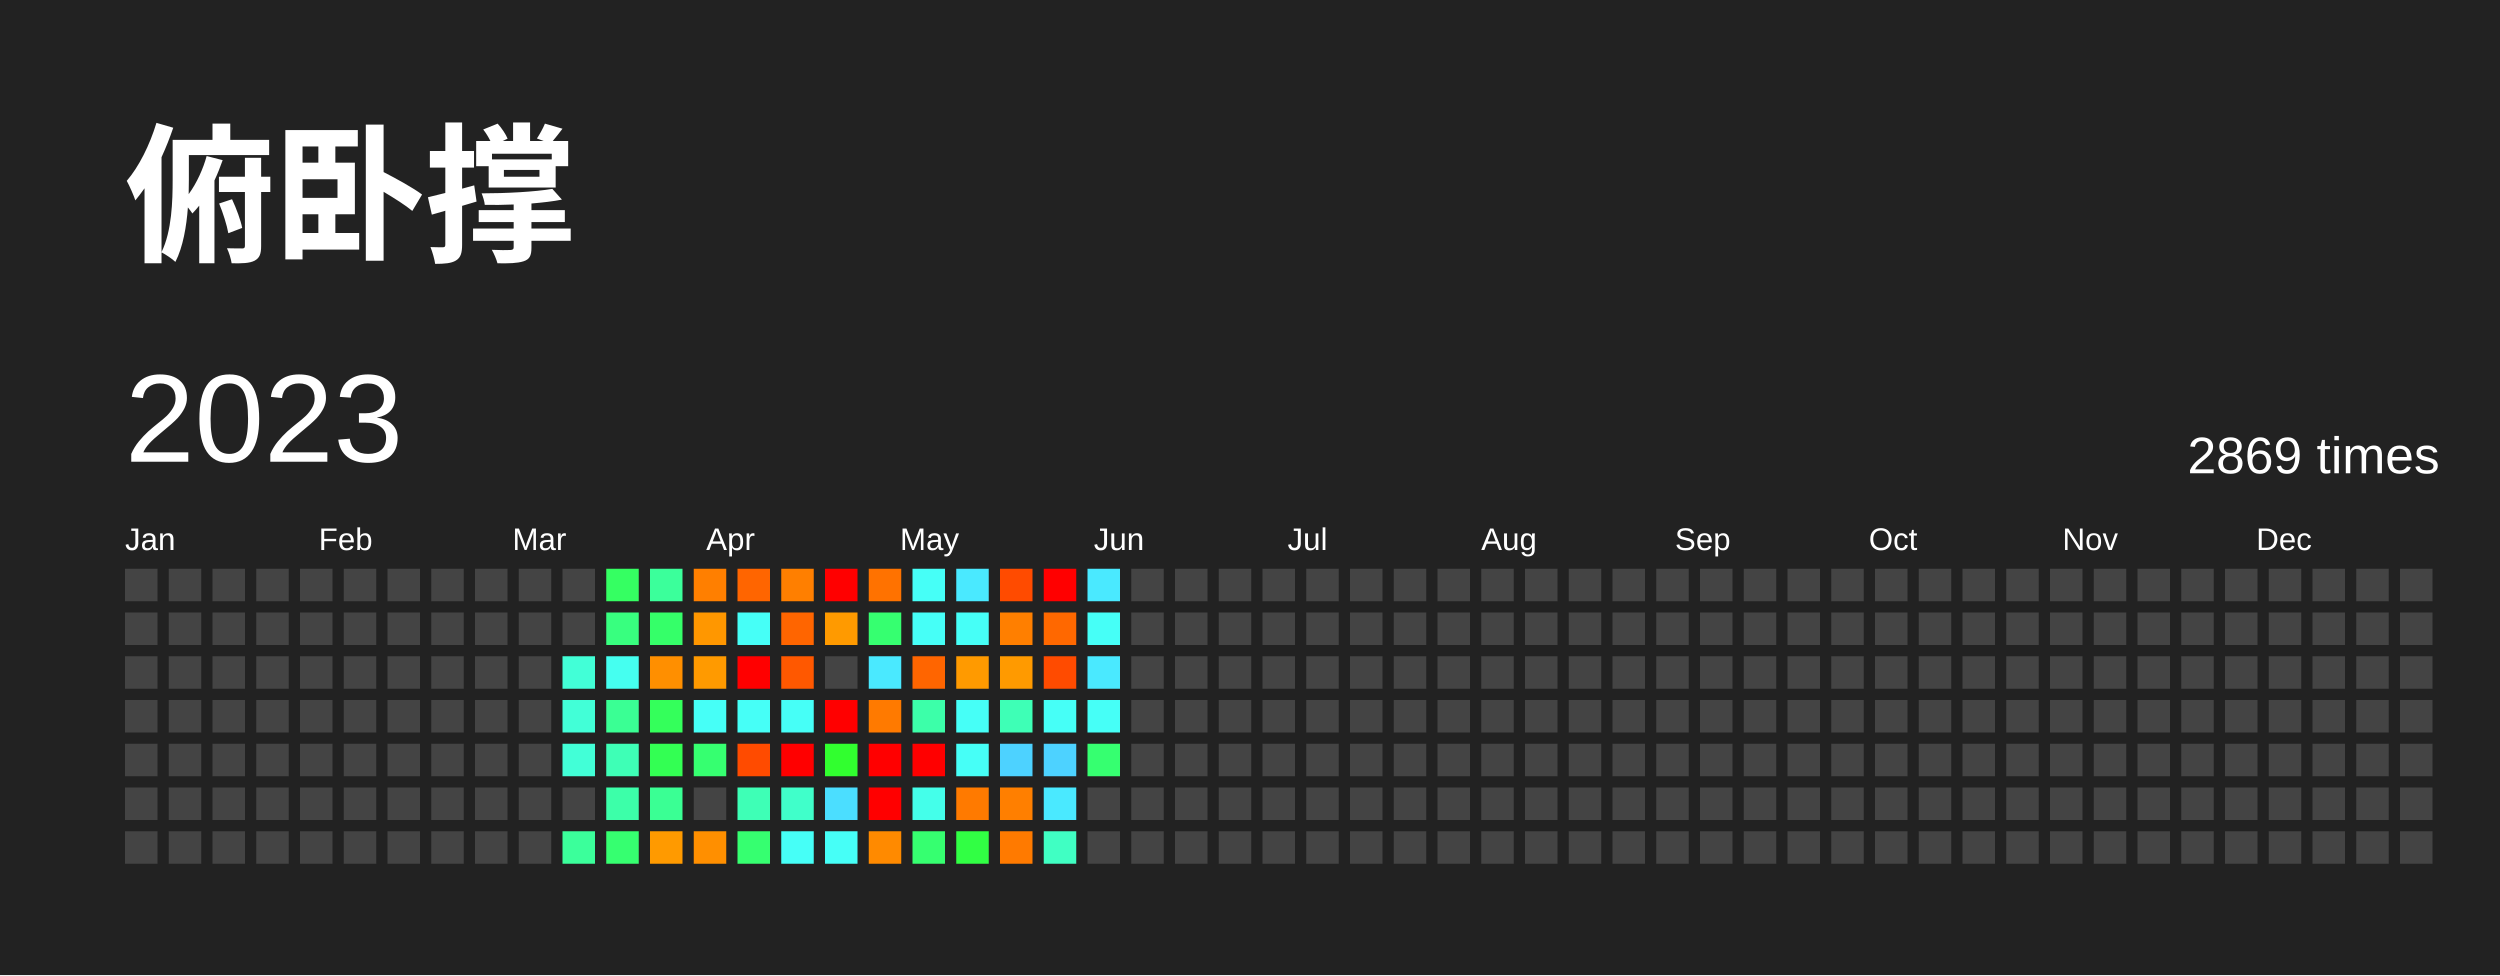
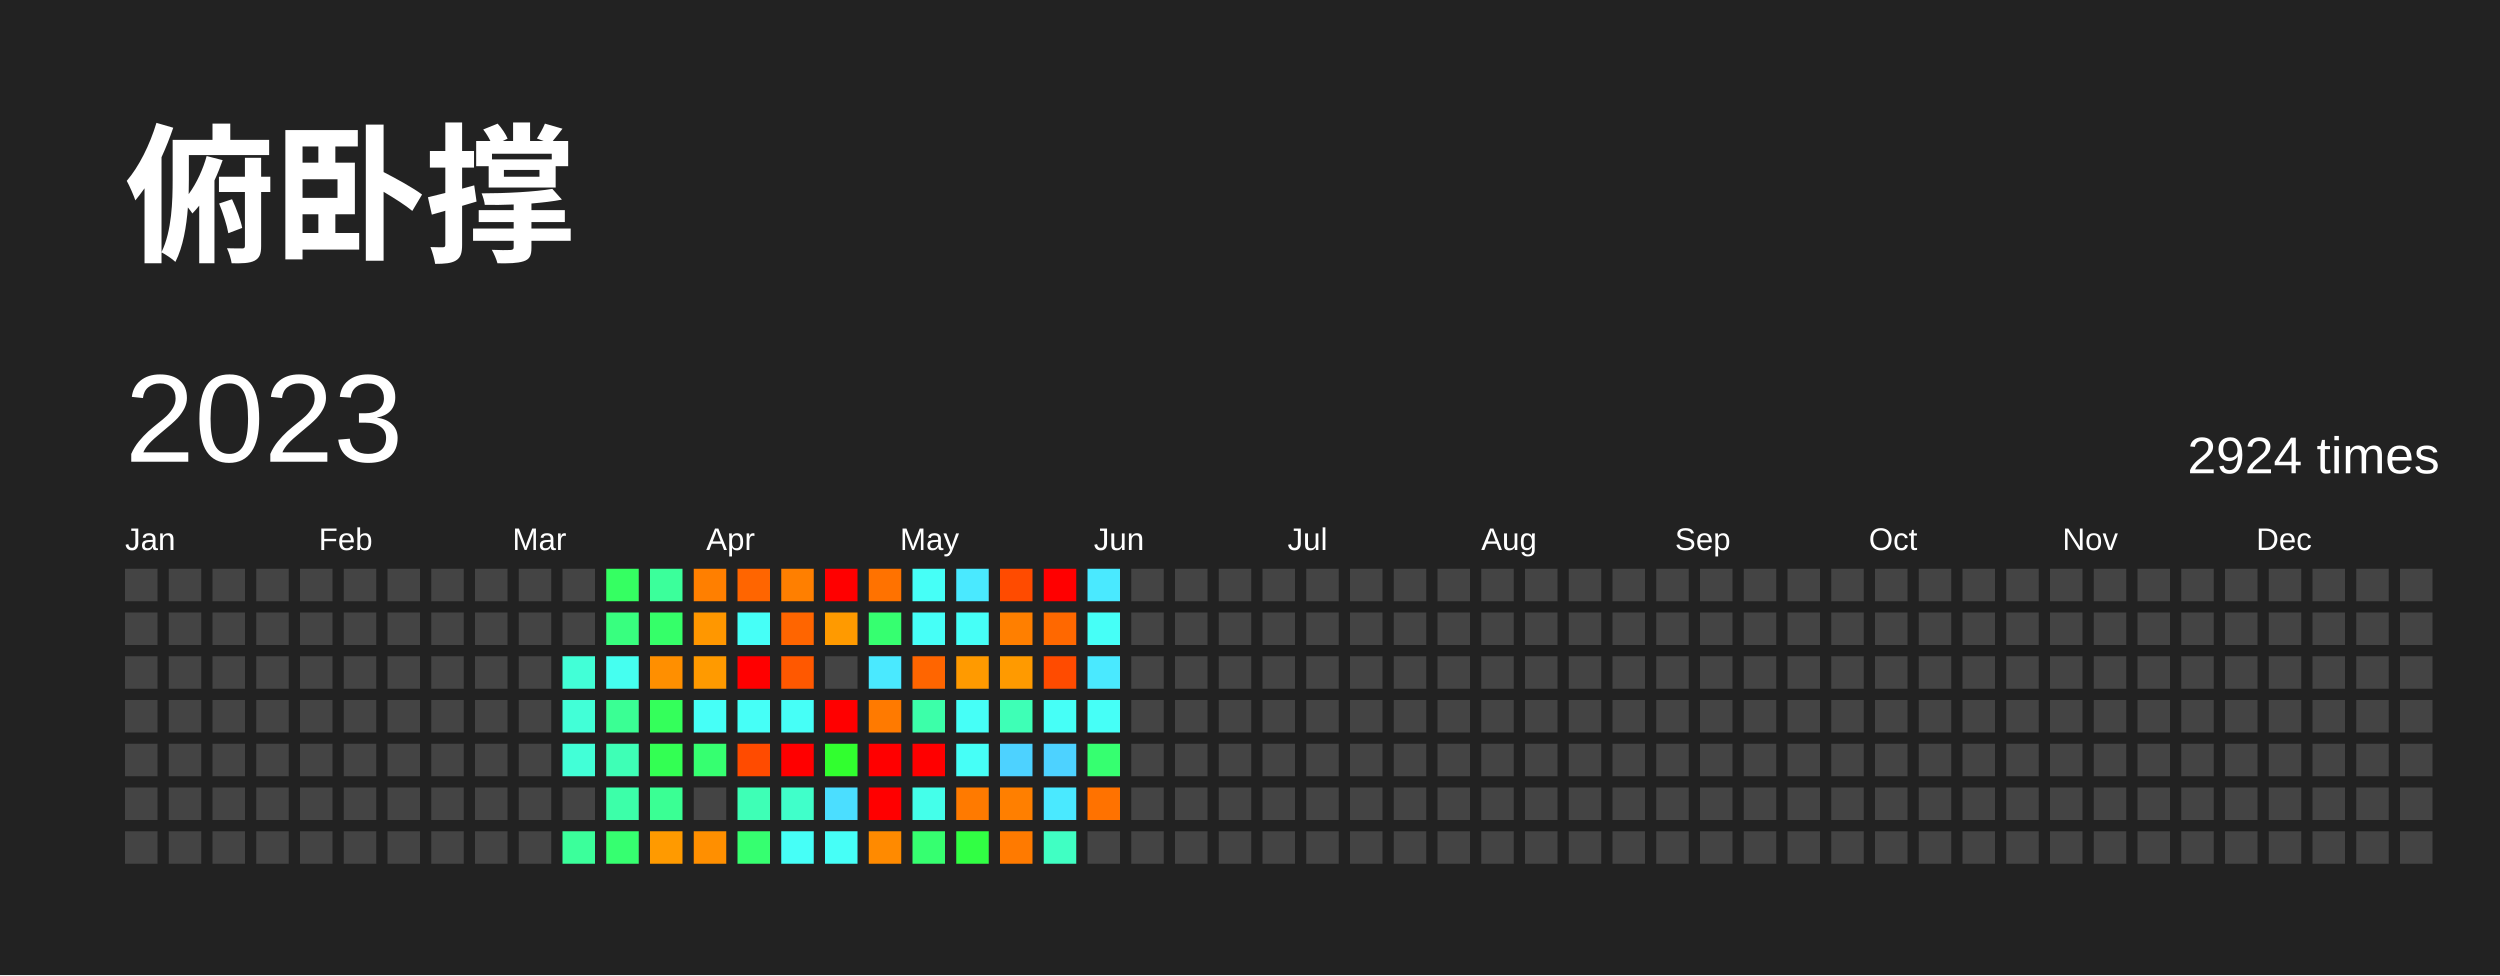
<svg xmlns="http://www.w3.org/2000/svg" baseProfile="full" height="78mm" version="1.1" viewBox="0,0,200,78" width="200mm">
  <defs />
  <rect fill="#222222" height="78" width="200" x="0" y="0" />
  <text fill="#FFFFFF" style="font-size:12px; font-family:Arial; font-weight:bold;" x="10" y="20">俯卧撑</text>
  <text dominant-baseline="hanging" fill="#FFFFFF" style="font-size:10.0px; font-family:Arial;" x="10" y="30">2023</text>
-   <text dominant-baseline="hanging" fill="#FFFFFF" style="font-size:4.125px; font-family:Arial;" x="175" y="35">2869 times</text>
+   <text dominant-baseline="hanging" fill="#FFFFFF" style="font-size:4.125px; font-family:Arial;" x="175" y="35">2924 times</text>
  <text fill="#FFFFFF" style="font-size:2.5px; font-family:Arial" x="10.0" y="44">Jan</text>
  <text fill="#FFFFFF" style="font-size:2.5px; font-family:Arial" x="25.5" y="44">Feb</text>
  <text fill="#FFFFFF" style="font-size:2.5px; font-family:Arial" x="41.0" y="44">Mar</text>
  <text fill="#FFFFFF" style="font-size:2.5px; font-family:Arial" x="56.5" y="44">Apr</text>
  <text fill="#FFFFFF" style="font-size:2.5px; font-family:Arial" x="72.0" y="44">May</text>
  <text fill="#FFFFFF" style="font-size:2.5px; font-family:Arial" x="87.5" y="44">Jun</text>
  <text fill="#FFFFFF" style="font-size:2.5px; font-family:Arial" x="103.0" y="44">Jul</text>
  <text fill="#FFFFFF" style="font-size:2.5px; font-family:Arial" x="118.5" y="44">Aug</text>
  <text fill="#FFFFFF" style="font-size:2.5px; font-family:Arial" x="134.0" y="44">Sep</text>
  <text fill="#FFFFFF" style="font-size:2.5px; font-family:Arial" x="149.5" y="44">Oct</text>
  <text fill="#FFFFFF" style="font-size:2.5px; font-family:Arial" x="165.0" y="44">Nov</text>
  <text fill="#FFFFFF" style="font-size:2.5px; font-family:Arial" x="180.5" y="44">Dec</text>
  <rect fill="#444444" height="2.6" width="2.6" x="10.0" y="45.5" />
  <rect fill="#444444" height="2.6" width="2.6" x="10.0" y="49.0" />
  <rect fill="#444444" height="2.6" width="2.6" x="10.0" y="52.5" />
  <rect fill="#444444" height="2.6" width="2.6" x="10.0" y="56.0" />
  <rect fill="#444444" height="2.6" width="2.6" x="10.0" y="59.5" />
  <rect fill="#444444" height="2.6" width="2.6" x="10.0" y="63.0" />
  <rect fill="#444444" height="2.6" width="2.6" x="10.0" y="66.5" />
  <rect fill="#444444" height="2.6" width="2.6" x="13.5" y="45.5" />
  <rect fill="#444444" height="2.6" width="2.6" x="13.5" y="49.0" />
  <rect fill="#444444" height="2.6" width="2.6" x="13.5" y="52.5" />
  <rect fill="#444444" height="2.6" width="2.6" x="13.5" y="56.0" />
  <rect fill="#444444" height="2.6" width="2.6" x="13.5" y="59.5" />
  <rect fill="#444444" height="2.6" width="2.6" x="13.5" y="63.0" />
  <rect fill="#444444" height="2.6" width="2.6" x="13.5" y="66.5" />
  <rect fill="#444444" height="2.6" width="2.6" x="17.0" y="45.5" />
  <rect fill="#444444" height="2.6" width="2.6" x="17.0" y="49.0" />
  <rect fill="#444444" height="2.6" width="2.6" x="17.0" y="52.5" />
  <rect fill="#444444" height="2.6" width="2.6" x="17.0" y="56.0" />
  <rect fill="#444444" height="2.6" width="2.6" x="17.0" y="59.5" />
  <rect fill="#444444" height="2.6" width="2.6" x="17.0" y="63.0" />
  <rect fill="#444444" height="2.6" width="2.6" x="17.0" y="66.5" />
  <rect fill="#444444" height="2.6" width="2.6" x="20.5" y="45.5" />
  <rect fill="#444444" height="2.6" width="2.6" x="20.5" y="49.0" />
  <rect fill="#444444" height="2.6" width="2.6" x="20.5" y="52.5" />
  <rect fill="#444444" height="2.6" width="2.6" x="20.5" y="56.0" />
  <rect fill="#444444" height="2.6" width="2.6" x="20.5" y="59.5" />
  <rect fill="#444444" height="2.6" width="2.6" x="20.5" y="63.0" />
  <rect fill="#444444" height="2.6" width="2.6" x="20.5" y="66.5" />
  <rect fill="#444444" height="2.6" width="2.6" x="24.0" y="45.5" />
  <rect fill="#444444" height="2.6" width="2.6" x="24.0" y="49.0" />
  <rect fill="#444444" height="2.6" width="2.6" x="24.0" y="52.5" />
  <rect fill="#444444" height="2.6" width="2.6" x="24.0" y="56.0" />
  <rect fill="#444444" height="2.6" width="2.6" x="24.0" y="59.5" />
  <rect fill="#444444" height="2.6" width="2.6" x="24.0" y="63.0" />
  <rect fill="#444444" height="2.6" width="2.6" x="24.0" y="66.5" />
  <rect fill="#444444" height="2.6" width="2.6" x="27.5" y="45.5" />
  <rect fill="#444444" height="2.6" width="2.6" x="27.5" y="49.0" />
  <rect fill="#444444" height="2.6" width="2.6" x="27.5" y="52.5" />
  <rect fill="#444444" height="2.6" width="2.6" x="27.5" y="56.0" />
  <rect fill="#444444" height="2.6" width="2.6" x="27.5" y="59.5" />
  <rect fill="#444444" height="2.6" width="2.6" x="27.5" y="63.0" />
  <rect fill="#444444" height="2.6" width="2.6" x="27.5" y="66.5" />
  <rect fill="#444444" height="2.6" width="2.6" x="31.0" y="45.5" />
  <rect fill="#444444" height="2.6" width="2.6" x="31.0" y="49.0" />
  <rect fill="#444444" height="2.6" width="2.6" x="31.0" y="52.5" />
  <rect fill="#444444" height="2.6" width="2.6" x="31.0" y="56.0" />
  <rect fill="#444444" height="2.6" width="2.6" x="31.0" y="59.5" />
  <rect fill="#444444" height="2.6" width="2.6" x="31.0" y="63.0" />
  <rect fill="#444444" height="2.6" width="2.6" x="31.0" y="66.5" />
  <rect fill="#444444" height="2.6" width="2.6" x="34.5" y="45.5" />
  <rect fill="#444444" height="2.6" width="2.6" x="34.5" y="49.0" />
  <rect fill="#444444" height="2.6" width="2.6" x="34.5" y="52.5" />
  <rect fill="#444444" height="2.6" width="2.6" x="34.5" y="56.0" />
  <rect fill="#444444" height="2.6" width="2.6" x="34.5" y="59.5" />
  <rect fill="#444444" height="2.6" width="2.6" x="34.5" y="63.0" />
  <rect fill="#444444" height="2.6" width="2.6" x="34.5" y="66.5" />
  <rect fill="#444444" height="2.6" width="2.6" x="38.0" y="45.5" />
  <rect fill="#444444" height="2.6" width="2.6" x="38.0" y="49.0" />
  <rect fill="#444444" height="2.6" width="2.6" x="38.0" y="52.5" />
  <rect fill="#444444" height="2.6" width="2.6" x="38.0" y="56.0" />
  <rect fill="#444444" height="2.6" width="2.6" x="38.0" y="59.5" />
  <rect fill="#444444" height="2.6" width="2.6" x="38.0" y="63.0" />
  <rect fill="#444444" height="2.6" width="2.6" x="38.0" y="66.5" />
  <rect fill="#444444" height="2.6" width="2.6" x="41.5" y="45.5" />
  <rect fill="#444444" height="2.6" width="2.6" x="41.5" y="49.0" />
  <rect fill="#444444" height="2.6" width="2.6" x="41.5" y="52.5" />
  <rect fill="#444444" height="2.6" width="2.6" x="41.5" y="56.0" />
  <rect fill="#444444" height="2.6" width="2.6" x="41.5" y="59.5" />
  <rect fill="#444444" height="2.6" width="2.6" x="41.5" y="63.0" />
  <rect fill="#444444" height="2.6" width="2.6" x="41.5" y="66.5" />
  <rect fill="#444444" height="2.6" width="2.6" x="45.0" y="45.5" />
  <rect fill="#444444" height="2.6" width="2.6" x="45.0" y="49.0" />
  <rect fill="#42ffd7" height="2.6" width="2.6" x="45.0" y="52.5" />
  <rect fill="#42ffd7" height="2.6" width="2.6" x="45.0" y="56.0" />
  <rect fill="#42ffd7" height="2.6" width="2.6" x="45.0" y="59.5" />
  <rect fill="#444444" height="2.6" width="2.6" x="45.0" y="63.0" />
  <rect fill="#3bff9b" height="2.6" width="2.6" x="45.0" y="66.5" />
  <rect fill="#35ff62" height="2.6" width="2.6" x="48.5" y="45.5" />
  <rect fill="#38ff7f" height="2.6" width="2.6" x="48.5" y="49.0" />
  <rect fill="#45fff0" height="2.6" width="2.6" x="48.5" y="52.5" />
  <rect fill="#3aff94" height="2.6" width="2.6" x="48.5" y="56.0" />
  <rect fill="#3effb6" height="2.6" width="2.6" x="48.5" y="59.5" />
  <rect fill="#3cffa9" height="2.6" width="2.6" x="48.5" y="63.0" />
  <rect fill="#36ff70" height="2.6" width="2.6" x="48.5" y="66.5" />
  <rect fill="#3bff9b" height="2.6" width="2.6" x="52.0" y="45.5" />
  <rect fill="#35ff69" height="2.6" width="2.6" x="52.0" y="49.0" />
  <rect fill="#ff8f00" height="2.6" width="2.6" x="52.0" y="52.5" />
  <rect fill="#34ff5b" height="2.6" width="2.6" x="52.0" y="56.0" />
  <rect fill="#33ff53" height="2.6" width="2.6" x="52.0" y="59.5" />
  <rect fill="#3aff94" height="2.6" width="2.6" x="52.0" y="63.0" />
  <rect fill="#ff9a00" height="2.6" width="2.6" x="52.0" y="66.5" />
  <rect fill="#ff7f00" height="2.6" width="2.6" x="55.5" y="45.5" />
  <rect fill="#ff9700" height="2.6" width="2.6" x="55.5" y="49.0" />
  <rect fill="#ff9a00" height="2.6" width="2.6" x="55.5" y="52.5" />
  <rect fill="#46fff7" height="2.6" width="2.6" x="55.5" y="56.0" />
  <rect fill="#36ff70" height="2.6" width="2.6" x="55.5" y="59.5" />
  <rect fill="#444444" height="2.6" width="2.6" x="55.5" y="63.0" />
  <rect fill="#ff8f00" height="2.6" width="2.6" x="55.5" y="66.5" />
  <rect fill="#ff6500" height="2.6" width="2.6" x="59.0" y="45.5" />
  <rect fill="#46fff7" height="2.6" width="2.6" x="59.0" y="49.0" />
  <rect fill="red" height="2.6" width="2.6" x="59.0" y="52.5" />
  <rect fill="#46fff7" height="2.6" width="2.6" x="59.0" y="56.0" />
  <rect fill="#ff4b00" height="2.6" width="2.6" x="59.0" y="59.5" />
  <rect fill="#3effb6" height="2.6" width="2.6" x="59.0" y="63.0" />
  <rect fill="#36ff70" height="2.6" width="2.6" x="59.0" y="66.5" />
  <rect fill="#ff7f00" height="2.6" width="2.6" x="62.5" y="45.5" />
  <rect fill="#ff6500" height="2.6" width="2.6" x="62.5" y="49.0" />
  <rect fill="#ff5800" height="2.6" width="2.6" x="62.5" y="52.5" />
  <rect fill="#46fff7" height="2.6" width="2.6" x="62.5" y="56.0" />
  <rect fill="red" height="2.6" width="2.6" x="62.5" y="59.5" />
  <rect fill="#40ffca" height="2.6" width="2.6" x="62.5" y="63.0" />
  <rect fill="#46fff7" height="2.6" width="2.6" x="62.5" y="66.5" />
  <rect fill="red" height="2.6" width="2.6" x="66.0" y="45.5" />
  <rect fill="#ff9a00" height="2.6" width="2.6" x="66.0" y="49.0" />
  <rect fill="#444444" height="2.6" width="2.6" x="66.0" y="52.5" />
  <rect fill="red" height="2.6" width="2.6" x="66.0" y="56.0" />
  <rect fill="#31ff2f" height="2.6" width="2.6" x="66.0" y="59.5" />
  <rect fill="#4bdeff" height="2.6" width="2.6" x="66.0" y="63.0" />
  <rect fill="#46fff7" height="2.6" width="2.6" x="66.0" y="66.5" />
  <rect fill="#ff7200" height="2.6" width="2.6" x="69.5" y="45.5" />
  <rect fill="#36ff70" height="2.6" width="2.6" x="69.5" y="49.0" />
  <rect fill="#4ae9ff" height="2.6" width="2.6" x="69.5" y="52.5" />
  <rect fill="#ff7a00" height="2.6" width="2.6" x="69.5" y="56.0" />
  <rect fill="red" height="2.6" width="2.6" x="69.5" y="59.5" />
  <rect fill="red" height="2.6" width="2.6" x="69.5" y="63.0" />
  <rect fill="#ff8a00" height="2.6" width="2.6" x="69.5" y="66.5" />
  <rect fill="#46fff7" height="2.6" width="2.6" x="73.0" y="45.5" />
  <rect fill="#46fff7" height="2.6" width="2.6" x="73.0" y="49.0" />
  <rect fill="#ff6500" height="2.6" width="2.6" x="73.0" y="52.5" />
  <rect fill="#3cffa9" height="2.6" width="2.6" x="73.0" y="56.0" />
  <rect fill="red" height="2.6" width="2.6" x="73.0" y="59.5" />
  <rect fill="#44ffea" height="2.6" width="2.6" x="73.0" y="63.0" />
  <rect fill="#36ff70" height="2.6" width="2.6" x="73.0" y="66.5" />
  <rect fill="#4ae9ff" height="2.6" width="2.6" x="76.5" y="45.5" />
  <rect fill="#46fff7" height="2.6" width="2.6" x="76.5" y="49.0" />
  <rect fill="#ff9a00" height="2.6" width="2.6" x="76.5" y="52.5" />
  <rect fill="#46fff7" height="2.6" width="2.6" x="76.5" y="56.0" />
  <rect fill="#46fff7" height="2.6" width="2.6" x="76.5" y="59.5" />
  <rect fill="#ff7a00" height="2.6" width="2.6" x="76.5" y="63.0" />
  <rect fill="#31ff44" height="2.6" width="2.6" x="76.5" y="66.5" />
  <rect fill="#ff4b00" height="2.6" width="2.6" x="80.0" y="45.5" />
  <rect fill="#ff7f00" height="2.6" width="2.6" x="80.0" y="49.0" />
  <rect fill="#ff9a00" height="2.6" width="2.6" x="80.0" y="52.5" />
  <rect fill="#3effb6" height="2.6" width="2.6" x="80.0" y="56.0" />
  <rect fill="#4dd2ff" height="2.6" width="2.6" x="80.0" y="59.5" />
  <rect fill="#ff7f00" height="2.6" width="2.6" x="80.0" y="63.0" />
  <rect fill="#ff7a00" height="2.6" width="2.6" x="80.0" y="66.5" />
  <rect fill="red" height="2.6" width="2.6" x="83.5" y="45.5" />
  <rect fill="#ff6800" height="2.6" width="2.6" x="83.5" y="49.0" />
  <rect fill="#ff4b00" height="2.6" width="2.6" x="83.5" y="52.5" />
  <rect fill="#46fff7" height="2.6" width="2.6" x="83.5" y="56.0" />
  <rect fill="#4dd2ff" height="2.6" width="2.6" x="83.5" y="59.5" />
  <rect fill="#4ae9ff" height="2.6" width="2.6" x="83.5" y="63.0" />
  <rect fill="#40ffc3" height="2.6" width="2.6" x="83.5" y="66.5" />
  <rect fill="#4ae9ff" height="2.6" width="2.6" x="87.0" y="45.5" />
  <rect fill="#46fff7" height="2.6" width="2.6" x="87.0" y="49.0" />
  <rect fill="#4ae9ff" height="2.6" width="2.6" x="87.0" y="52.5" />
  <rect fill="#46fff7" height="2.6" width="2.6" x="87.0" y="56.0" />
  <rect fill="#36ff70" height="2.6" width="2.6" x="87.0" y="59.5" />
-   <rect fill="#444444" height="2.6" width="2.6" x="87.0" y="63.0" />
+   <rect fill="#ff7200" height="2.6" width="2.6" x="87.0" y="63.0" />
  <rect fill="#444444" height="2.6" width="2.6" x="87.0" y="66.5" />
  <rect fill="#444444" height="2.6" width="2.6" x="90.5" y="45.5" />
  <rect fill="#444444" height="2.6" width="2.6" x="90.5" y="49.0" />
  <rect fill="#444444" height="2.6" width="2.6" x="90.5" y="52.5" />
  <rect fill="#444444" height="2.6" width="2.6" x="90.5" y="56.0" />
  <rect fill="#444444" height="2.6" width="2.6" x="90.5" y="59.5" />
  <rect fill="#444444" height="2.6" width="2.6" x="90.5" y="63.0" />
  <rect fill="#444444" height="2.6" width="2.6" x="90.5" y="66.5" />
  <rect fill="#444444" height="2.6" width="2.6" x="94.0" y="45.5" />
  <rect fill="#444444" height="2.6" width="2.6" x="94.0" y="49.0" />
  <rect fill="#444444" height="2.6" width="2.6" x="94.0" y="52.5" />
  <rect fill="#444444" height="2.6" width="2.6" x="94.0" y="56.0" />
  <rect fill="#444444" height="2.6" width="2.6" x="94.0" y="59.5" />
  <rect fill="#444444" height="2.6" width="2.6" x="94.0" y="63.0" />
  <rect fill="#444444" height="2.6" width="2.6" x="94.0" y="66.5" />
  <rect fill="#444444" height="2.6" width="2.6" x="97.5" y="45.5" />
  <rect fill="#444444" height="2.6" width="2.6" x="97.5" y="49.0" />
  <rect fill="#444444" height="2.6" width="2.6" x="97.5" y="52.5" />
  <rect fill="#444444" height="2.6" width="2.6" x="97.5" y="56.0" />
  <rect fill="#444444" height="2.6" width="2.6" x="97.5" y="59.5" />
  <rect fill="#444444" height="2.6" width="2.6" x="97.5" y="63.0" />
  <rect fill="#444444" height="2.6" width="2.6" x="97.5" y="66.5" />
  <rect fill="#444444" height="2.6" width="2.6" x="101.0" y="45.5" />
  <rect fill="#444444" height="2.6" width="2.6" x="101.0" y="49.0" />
  <rect fill="#444444" height="2.6" width="2.6" x="101.0" y="52.5" />
  <rect fill="#444444" height="2.6" width="2.6" x="101.0" y="56.0" />
  <rect fill="#444444" height="2.6" width="2.6" x="101.0" y="59.5" />
  <rect fill="#444444" height="2.6" width="2.6" x="101.0" y="63.0" />
  <rect fill="#444444" height="2.6" width="2.6" x="101.0" y="66.5" />
  <rect fill="#444444" height="2.6" width="2.6" x="104.5" y="45.5" />
  <rect fill="#444444" height="2.6" width="2.6" x="104.5" y="49.0" />
  <rect fill="#444444" height="2.6" width="2.6" x="104.5" y="52.5" />
  <rect fill="#444444" height="2.6" width="2.6" x="104.5" y="56.0" />
  <rect fill="#444444" height="2.6" width="2.6" x="104.5" y="59.5" />
  <rect fill="#444444" height="2.6" width="2.6" x="104.5" y="63.0" />
  <rect fill="#444444" height="2.6" width="2.6" x="104.5" y="66.5" />
  <rect fill="#444444" height="2.6" width="2.6" x="108.0" y="45.5" />
  <rect fill="#444444" height="2.6" width="2.6" x="108.0" y="49.0" />
  <rect fill="#444444" height="2.6" width="2.6" x="108.0" y="52.5" />
  <rect fill="#444444" height="2.6" width="2.6" x="108.0" y="56.0" />
  <rect fill="#444444" height="2.6" width="2.6" x="108.0" y="59.5" />
  <rect fill="#444444" height="2.6" width="2.6" x="108.0" y="63.0" />
  <rect fill="#444444" height="2.6" width="2.6" x="108.0" y="66.5" />
  <rect fill="#444444" height="2.6" width="2.6" x="111.5" y="45.5" />
  <rect fill="#444444" height="2.6" width="2.6" x="111.5" y="49.0" />
  <rect fill="#444444" height="2.6" width="2.6" x="111.5" y="52.5" />
  <rect fill="#444444" height="2.6" width="2.6" x="111.5" y="56.0" />
  <rect fill="#444444" height="2.6" width="2.6" x="111.5" y="59.5" />
  <rect fill="#444444" height="2.6" width="2.6" x="111.5" y="63.0" />
  <rect fill="#444444" height="2.6" width="2.6" x="111.5" y="66.5" />
  <rect fill="#444444" height="2.6" width="2.6" x="115.0" y="45.5" />
  <rect fill="#444444" height="2.6" width="2.6" x="115.0" y="49.0" />
  <rect fill="#444444" height="2.6" width="2.6" x="115.0" y="52.5" />
  <rect fill="#444444" height="2.6" width="2.6" x="115.0" y="56.0" />
  <rect fill="#444444" height="2.6" width="2.6" x="115.0" y="59.5" />
  <rect fill="#444444" height="2.6" width="2.6" x="115.0" y="63.0" />
  <rect fill="#444444" height="2.6" width="2.6" x="115.0" y="66.5" />
  <rect fill="#444444" height="2.6" width="2.6" x="118.5" y="45.5" />
  <rect fill="#444444" height="2.6" width="2.6" x="118.5" y="49.0" />
  <rect fill="#444444" height="2.6" width="2.6" x="118.5" y="52.5" />
  <rect fill="#444444" height="2.6" width="2.6" x="118.5" y="56.0" />
  <rect fill="#444444" height="2.6" width="2.6" x="118.5" y="59.5" />
  <rect fill="#444444" height="2.6" width="2.6" x="118.5" y="63.0" />
  <rect fill="#444444" height="2.6" width="2.6" x="118.5" y="66.5" />
  <rect fill="#444444" height="2.6" width="2.6" x="122.0" y="45.5" />
  <rect fill="#444444" height="2.6" width="2.6" x="122.0" y="49.0" />
  <rect fill="#444444" height="2.6" width="2.6" x="122.0" y="52.5" />
  <rect fill="#444444" height="2.6" width="2.6" x="122.0" y="56.0" />
  <rect fill="#444444" height="2.6" width="2.6" x="122.0" y="59.5" />
  <rect fill="#444444" height="2.6" width="2.6" x="122.0" y="63.0" />
  <rect fill="#444444" height="2.6" width="2.6" x="122.0" y="66.5" />
  <rect fill="#444444" height="2.6" width="2.6" x="125.5" y="45.5" />
  <rect fill="#444444" height="2.6" width="2.6" x="125.5" y="49.0" />
  <rect fill="#444444" height="2.6" width="2.6" x="125.5" y="52.5" />
  <rect fill="#444444" height="2.6" width="2.6" x="125.5" y="56.0" />
  <rect fill="#444444" height="2.6" width="2.6" x="125.5" y="59.5" />
  <rect fill="#444444" height="2.6" width="2.6" x="125.5" y="63.0" />
  <rect fill="#444444" height="2.6" width="2.6" x="125.5" y="66.5" />
  <rect fill="#444444" height="2.6" width="2.6" x="129.0" y="45.5" />
  <rect fill="#444444" height="2.6" width="2.6" x="129.0" y="49.0" />
  <rect fill="#444444" height="2.6" width="2.6" x="129.0" y="52.5" />
  <rect fill="#444444" height="2.6" width="2.6" x="129.0" y="56.0" />
  <rect fill="#444444" height="2.6" width="2.6" x="129.0" y="59.5" />
  <rect fill="#444444" height="2.6" width="2.6" x="129.0" y="63.0" />
  <rect fill="#444444" height="2.6" width="2.6" x="129.0" y="66.5" />
  <rect fill="#444444" height="2.6" width="2.6" x="132.5" y="45.5" />
  <rect fill="#444444" height="2.6" width="2.6" x="132.5" y="49.0" />
  <rect fill="#444444" height="2.6" width="2.6" x="132.5" y="52.5" />
  <rect fill="#444444" height="2.6" width="2.6" x="132.5" y="56.0" />
  <rect fill="#444444" height="2.6" width="2.6" x="132.5" y="59.5" />
  <rect fill="#444444" height="2.6" width="2.6" x="132.5" y="63.0" />
  <rect fill="#444444" height="2.6" width="2.6" x="132.5" y="66.5" />
  <rect fill="#444444" height="2.6" width="2.6" x="136.0" y="45.5" />
  <rect fill="#444444" height="2.6" width="2.6" x="136.0" y="49.0" />
  <rect fill="#444444" height="2.6" width="2.6" x="136.0" y="52.5" />
  <rect fill="#444444" height="2.6" width="2.6" x="136.0" y="56.0" />
  <rect fill="#444444" height="2.6" width="2.6" x="136.0" y="59.5" />
  <rect fill="#444444" height="2.6" width="2.6" x="136.0" y="63.0" />
  <rect fill="#444444" height="2.6" width="2.6" x="136.0" y="66.5" />
  <rect fill="#444444" height="2.6" width="2.6" x="139.5" y="45.5" />
  <rect fill="#444444" height="2.6" width="2.6" x="139.5" y="49.0" />
  <rect fill="#444444" height="2.6" width="2.6" x="139.5" y="52.5" />
  <rect fill="#444444" height="2.6" width="2.6" x="139.5" y="56.0" />
  <rect fill="#444444" height="2.6" width="2.6" x="139.5" y="59.5" />
  <rect fill="#444444" height="2.6" width="2.6" x="139.5" y="63.0" />
  <rect fill="#444444" height="2.6" width="2.6" x="139.5" y="66.5" />
  <rect fill="#444444" height="2.6" width="2.6" x="143.0" y="45.5" />
  <rect fill="#444444" height="2.6" width="2.6" x="143.0" y="49.0" />
  <rect fill="#444444" height="2.6" width="2.6" x="143.0" y="52.5" />
  <rect fill="#444444" height="2.6" width="2.6" x="143.0" y="56.0" />
  <rect fill="#444444" height="2.6" width="2.6" x="143.0" y="59.5" />
  <rect fill="#444444" height="2.6" width="2.6" x="143.0" y="63.0" />
  <rect fill="#444444" height="2.6" width="2.6" x="143.0" y="66.5" />
  <rect fill="#444444" height="2.6" width="2.6" x="146.5" y="45.5" />
  <rect fill="#444444" height="2.6" width="2.6" x="146.5" y="49.0" />
  <rect fill="#444444" height="2.6" width="2.6" x="146.5" y="52.5" />
  <rect fill="#444444" height="2.6" width="2.6" x="146.5" y="56.0" />
  <rect fill="#444444" height="2.6" width="2.6" x="146.5" y="59.5" />
  <rect fill="#444444" height="2.6" width="2.6" x="146.5" y="63.0" />
  <rect fill="#444444" height="2.6" width="2.6" x="146.5" y="66.5" />
  <rect fill="#444444" height="2.6" width="2.6" x="150.0" y="45.5" />
  <rect fill="#444444" height="2.6" width="2.6" x="150.0" y="49.0" />
  <rect fill="#444444" height="2.6" width="2.6" x="150.0" y="52.5" />
  <rect fill="#444444" height="2.6" width="2.6" x="150.0" y="56.0" />
  <rect fill="#444444" height="2.6" width="2.6" x="150.0" y="59.5" />
  <rect fill="#444444" height="2.6" width="2.6" x="150.0" y="63.0" />
  <rect fill="#444444" height="2.6" width="2.6" x="150.0" y="66.5" />
  <rect fill="#444444" height="2.6" width="2.6" x="153.5" y="45.5" />
  <rect fill="#444444" height="2.6" width="2.6" x="153.5" y="49.0" />
  <rect fill="#444444" height="2.6" width="2.6" x="153.5" y="52.5" />
  <rect fill="#444444" height="2.6" width="2.6" x="153.5" y="56.0" />
  <rect fill="#444444" height="2.6" width="2.6" x="153.5" y="59.5" />
  <rect fill="#444444" height="2.6" width="2.6" x="153.5" y="63.0" />
  <rect fill="#444444" height="2.6" width="2.6" x="153.5" y="66.5" />
  <rect fill="#444444" height="2.6" width="2.6" x="157.0" y="45.5" />
  <rect fill="#444444" height="2.6" width="2.6" x="157.0" y="49.0" />
  <rect fill="#444444" height="2.6" width="2.6" x="157.0" y="52.5" />
  <rect fill="#444444" height="2.6" width="2.6" x="157.0" y="56.0" />
  <rect fill="#444444" height="2.6" width="2.6" x="157.0" y="59.5" />
  <rect fill="#444444" height="2.6" width="2.6" x="157.0" y="63.0" />
  <rect fill="#444444" height="2.6" width="2.6" x="157.0" y="66.5" />
  <rect fill="#444444" height="2.6" width="2.6" x="160.5" y="45.5" />
  <rect fill="#444444" height="2.6" width="2.6" x="160.5" y="49.0" />
  <rect fill="#444444" height="2.6" width="2.6" x="160.5" y="52.5" />
  <rect fill="#444444" height="2.6" width="2.6" x="160.5" y="56.0" />
  <rect fill="#444444" height="2.6" width="2.6" x="160.5" y="59.5" />
  <rect fill="#444444" height="2.6" width="2.6" x="160.5" y="63.0" />
  <rect fill="#444444" height="2.6" width="2.6" x="160.5" y="66.5" />
  <rect fill="#444444" height="2.6" width="2.6" x="164.0" y="45.5" />
  <rect fill="#444444" height="2.6" width="2.6" x="164.0" y="49.0" />
  <rect fill="#444444" height="2.6" width="2.6" x="164.0" y="52.5" />
  <rect fill="#444444" height="2.6" width="2.6" x="164.0" y="56.0" />
  <rect fill="#444444" height="2.6" width="2.6" x="164.0" y="59.5" />
  <rect fill="#444444" height="2.6" width="2.6" x="164.0" y="63.0" />
  <rect fill="#444444" height="2.6" width="2.6" x="164.0" y="66.5" />
  <rect fill="#444444" height="2.6" width="2.6" x="167.5" y="45.5" />
  <rect fill="#444444" height="2.6" width="2.6" x="167.5" y="49.0" />
  <rect fill="#444444" height="2.6" width="2.6" x="167.5" y="52.5" />
  <rect fill="#444444" height="2.6" width="2.6" x="167.5" y="56.0" />
  <rect fill="#444444" height="2.6" width="2.6" x="167.5" y="59.5" />
  <rect fill="#444444" height="2.6" width="2.6" x="167.5" y="63.0" />
  <rect fill="#444444" height="2.6" width="2.6" x="167.5" y="66.5" />
  <rect fill="#444444" height="2.6" width="2.6" x="171.0" y="45.5" />
  <rect fill="#444444" height="2.6" width="2.6" x="171.0" y="49.0" />
  <rect fill="#444444" height="2.6" width="2.6" x="171.0" y="52.5" />
  <rect fill="#444444" height="2.6" width="2.6" x="171.0" y="56.0" />
  <rect fill="#444444" height="2.6" width="2.6" x="171.0" y="59.5" />
  <rect fill="#444444" height="2.6" width="2.6" x="171.0" y="63.0" />
  <rect fill="#444444" height="2.6" width="2.6" x="171.0" y="66.5" />
  <rect fill="#444444" height="2.6" width="2.6" x="174.5" y="45.5" />
  <rect fill="#444444" height="2.6" width="2.6" x="174.5" y="49.0" />
  <rect fill="#444444" height="2.6" width="2.6" x="174.5" y="52.5" />
  <rect fill="#444444" height="2.6" width="2.6" x="174.5" y="56.0" />
  <rect fill="#444444" height="2.6" width="2.6" x="174.5" y="59.5" />
  <rect fill="#444444" height="2.6" width="2.6" x="174.5" y="63.0" />
  <rect fill="#444444" height="2.6" width="2.6" x="174.5" y="66.5" />
  <rect fill="#444444" height="2.6" width="2.6" x="178.0" y="45.5" />
  <rect fill="#444444" height="2.6" width="2.6" x="178.0" y="49.0" />
  <rect fill="#444444" height="2.6" width="2.6" x="178.0" y="52.5" />
  <rect fill="#444444" height="2.6" width="2.6" x="178.0" y="56.0" />
  <rect fill="#444444" height="2.6" width="2.6" x="178.0" y="59.5" />
  <rect fill="#444444" height="2.6" width="2.6" x="178.0" y="63.0" />
  <rect fill="#444444" height="2.6" width="2.6" x="178.0" y="66.5" />
  <rect fill="#444444" height="2.6" width="2.6" x="181.5" y="45.5" />
  <rect fill="#444444" height="2.6" width="2.6" x="181.5" y="49.0" />
  <rect fill="#444444" height="2.6" width="2.6" x="181.5" y="52.5" />
  <rect fill="#444444" height="2.6" width="2.6" x="181.5" y="56.0" />
  <rect fill="#444444" height="2.6" width="2.6" x="181.5" y="59.5" />
  <rect fill="#444444" height="2.6" width="2.6" x="181.5" y="63.0" />
  <rect fill="#444444" height="2.6" width="2.6" x="181.5" y="66.5" />
  <rect fill="#444444" height="2.6" width="2.6" x="185.0" y="45.5" />
  <rect fill="#444444" height="2.6" width="2.6" x="185.0" y="49.0" />
  <rect fill="#444444" height="2.6" width="2.6" x="185.0" y="52.5" />
  <rect fill="#444444" height="2.6" width="2.6" x="185.0" y="56.0" />
  <rect fill="#444444" height="2.6" width="2.6" x="185.0" y="59.5" />
  <rect fill="#444444" height="2.6" width="2.6" x="185.0" y="63.0" />
  <rect fill="#444444" height="2.6" width="2.6" x="185.0" y="66.5" />
  <rect fill="#444444" height="2.6" width="2.6" x="188.5" y="45.5" />
  <rect fill="#444444" height="2.6" width="2.6" x="188.5" y="49.0" />
  <rect fill="#444444" height="2.6" width="2.6" x="188.5" y="52.5" />
  <rect fill="#444444" height="2.6" width="2.6" x="188.5" y="56.0" />
  <rect fill="#444444" height="2.6" width="2.6" x="188.5" y="59.5" />
  <rect fill="#444444" height="2.6" width="2.6" x="188.5" y="63.0" />
  <rect fill="#444444" height="2.6" width="2.6" x="188.5" y="66.5" />
  <rect fill="#444444" height="2.6" width="2.6" x="192.0" y="45.5" />
  <rect fill="#444444" height="2.6" width="2.6" x="192.0" y="49.0" />
  <rect fill="#444444" height="2.6" width="2.6" x="192.0" y="52.5" />
  <rect fill="#444444" height="2.6" width="2.6" x="192.0" y="56.0" />
  <rect fill="#444444" height="2.6" width="2.6" x="192.0" y="59.5" />
  <rect fill="#444444" height="2.6" width="2.6" x="192.0" y="63.0" />
  <rect fill="#444444" height="2.6" width="2.6" x="192.0" y="66.5" />
</svg>
